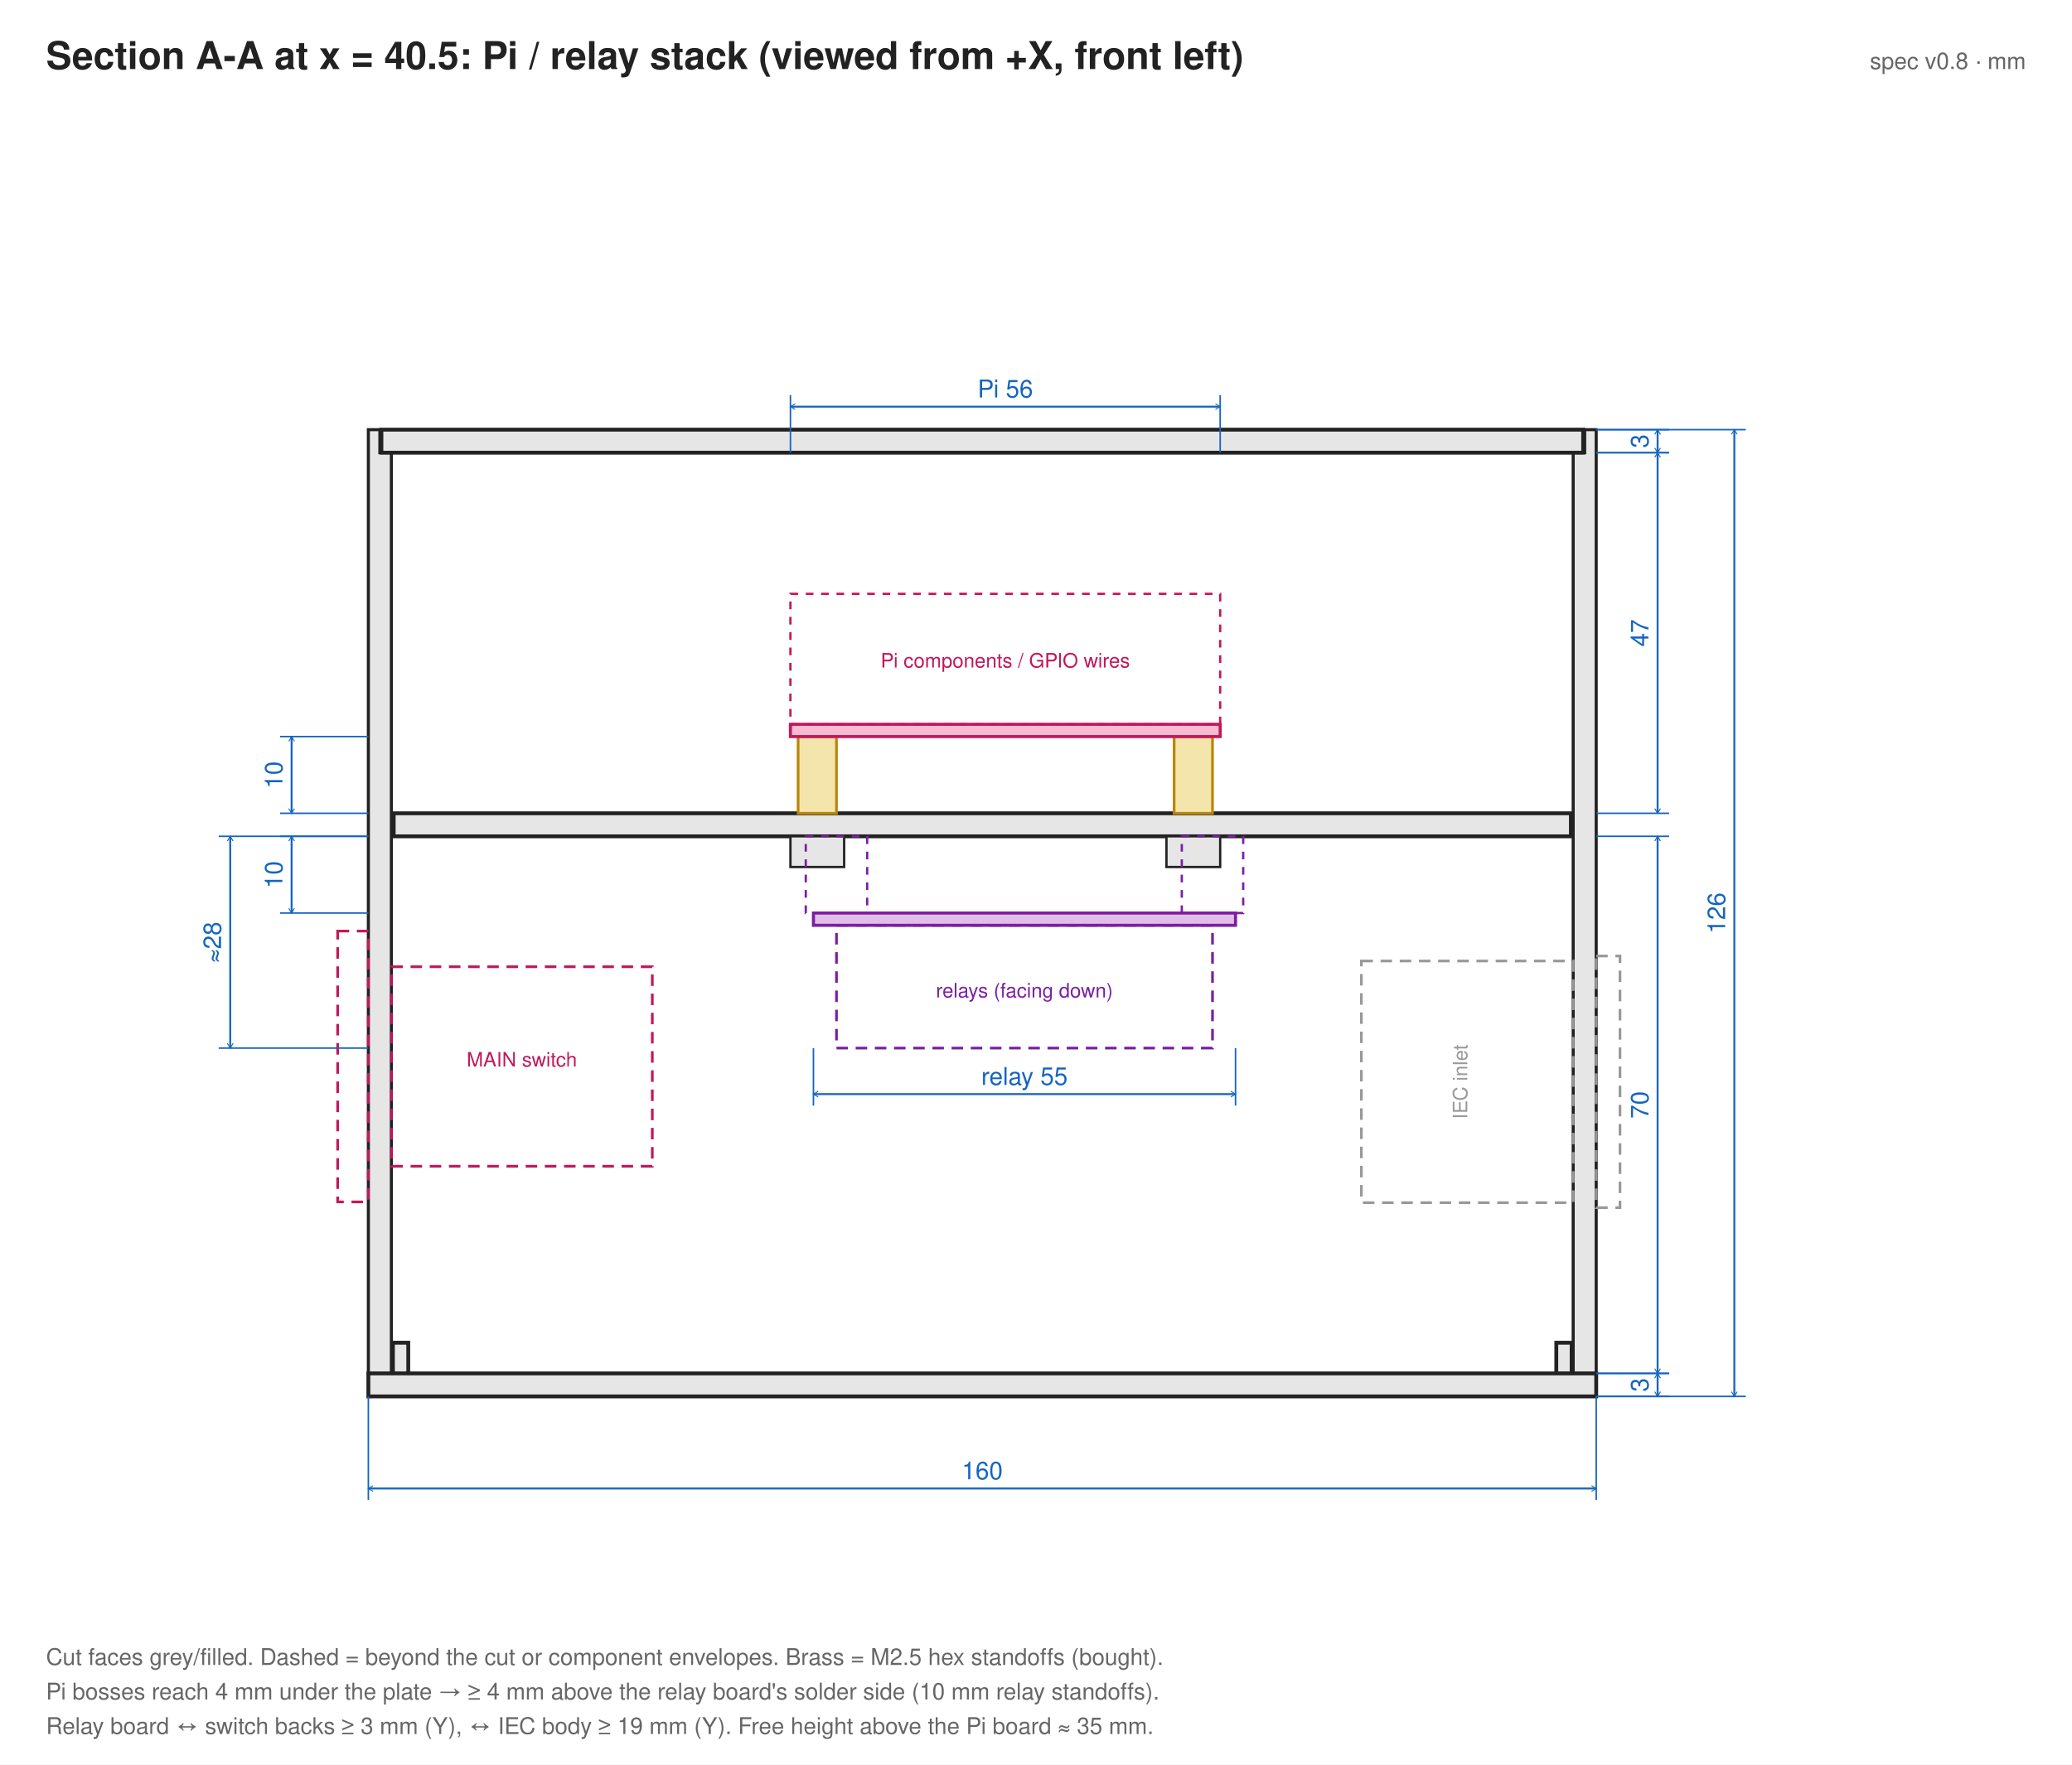
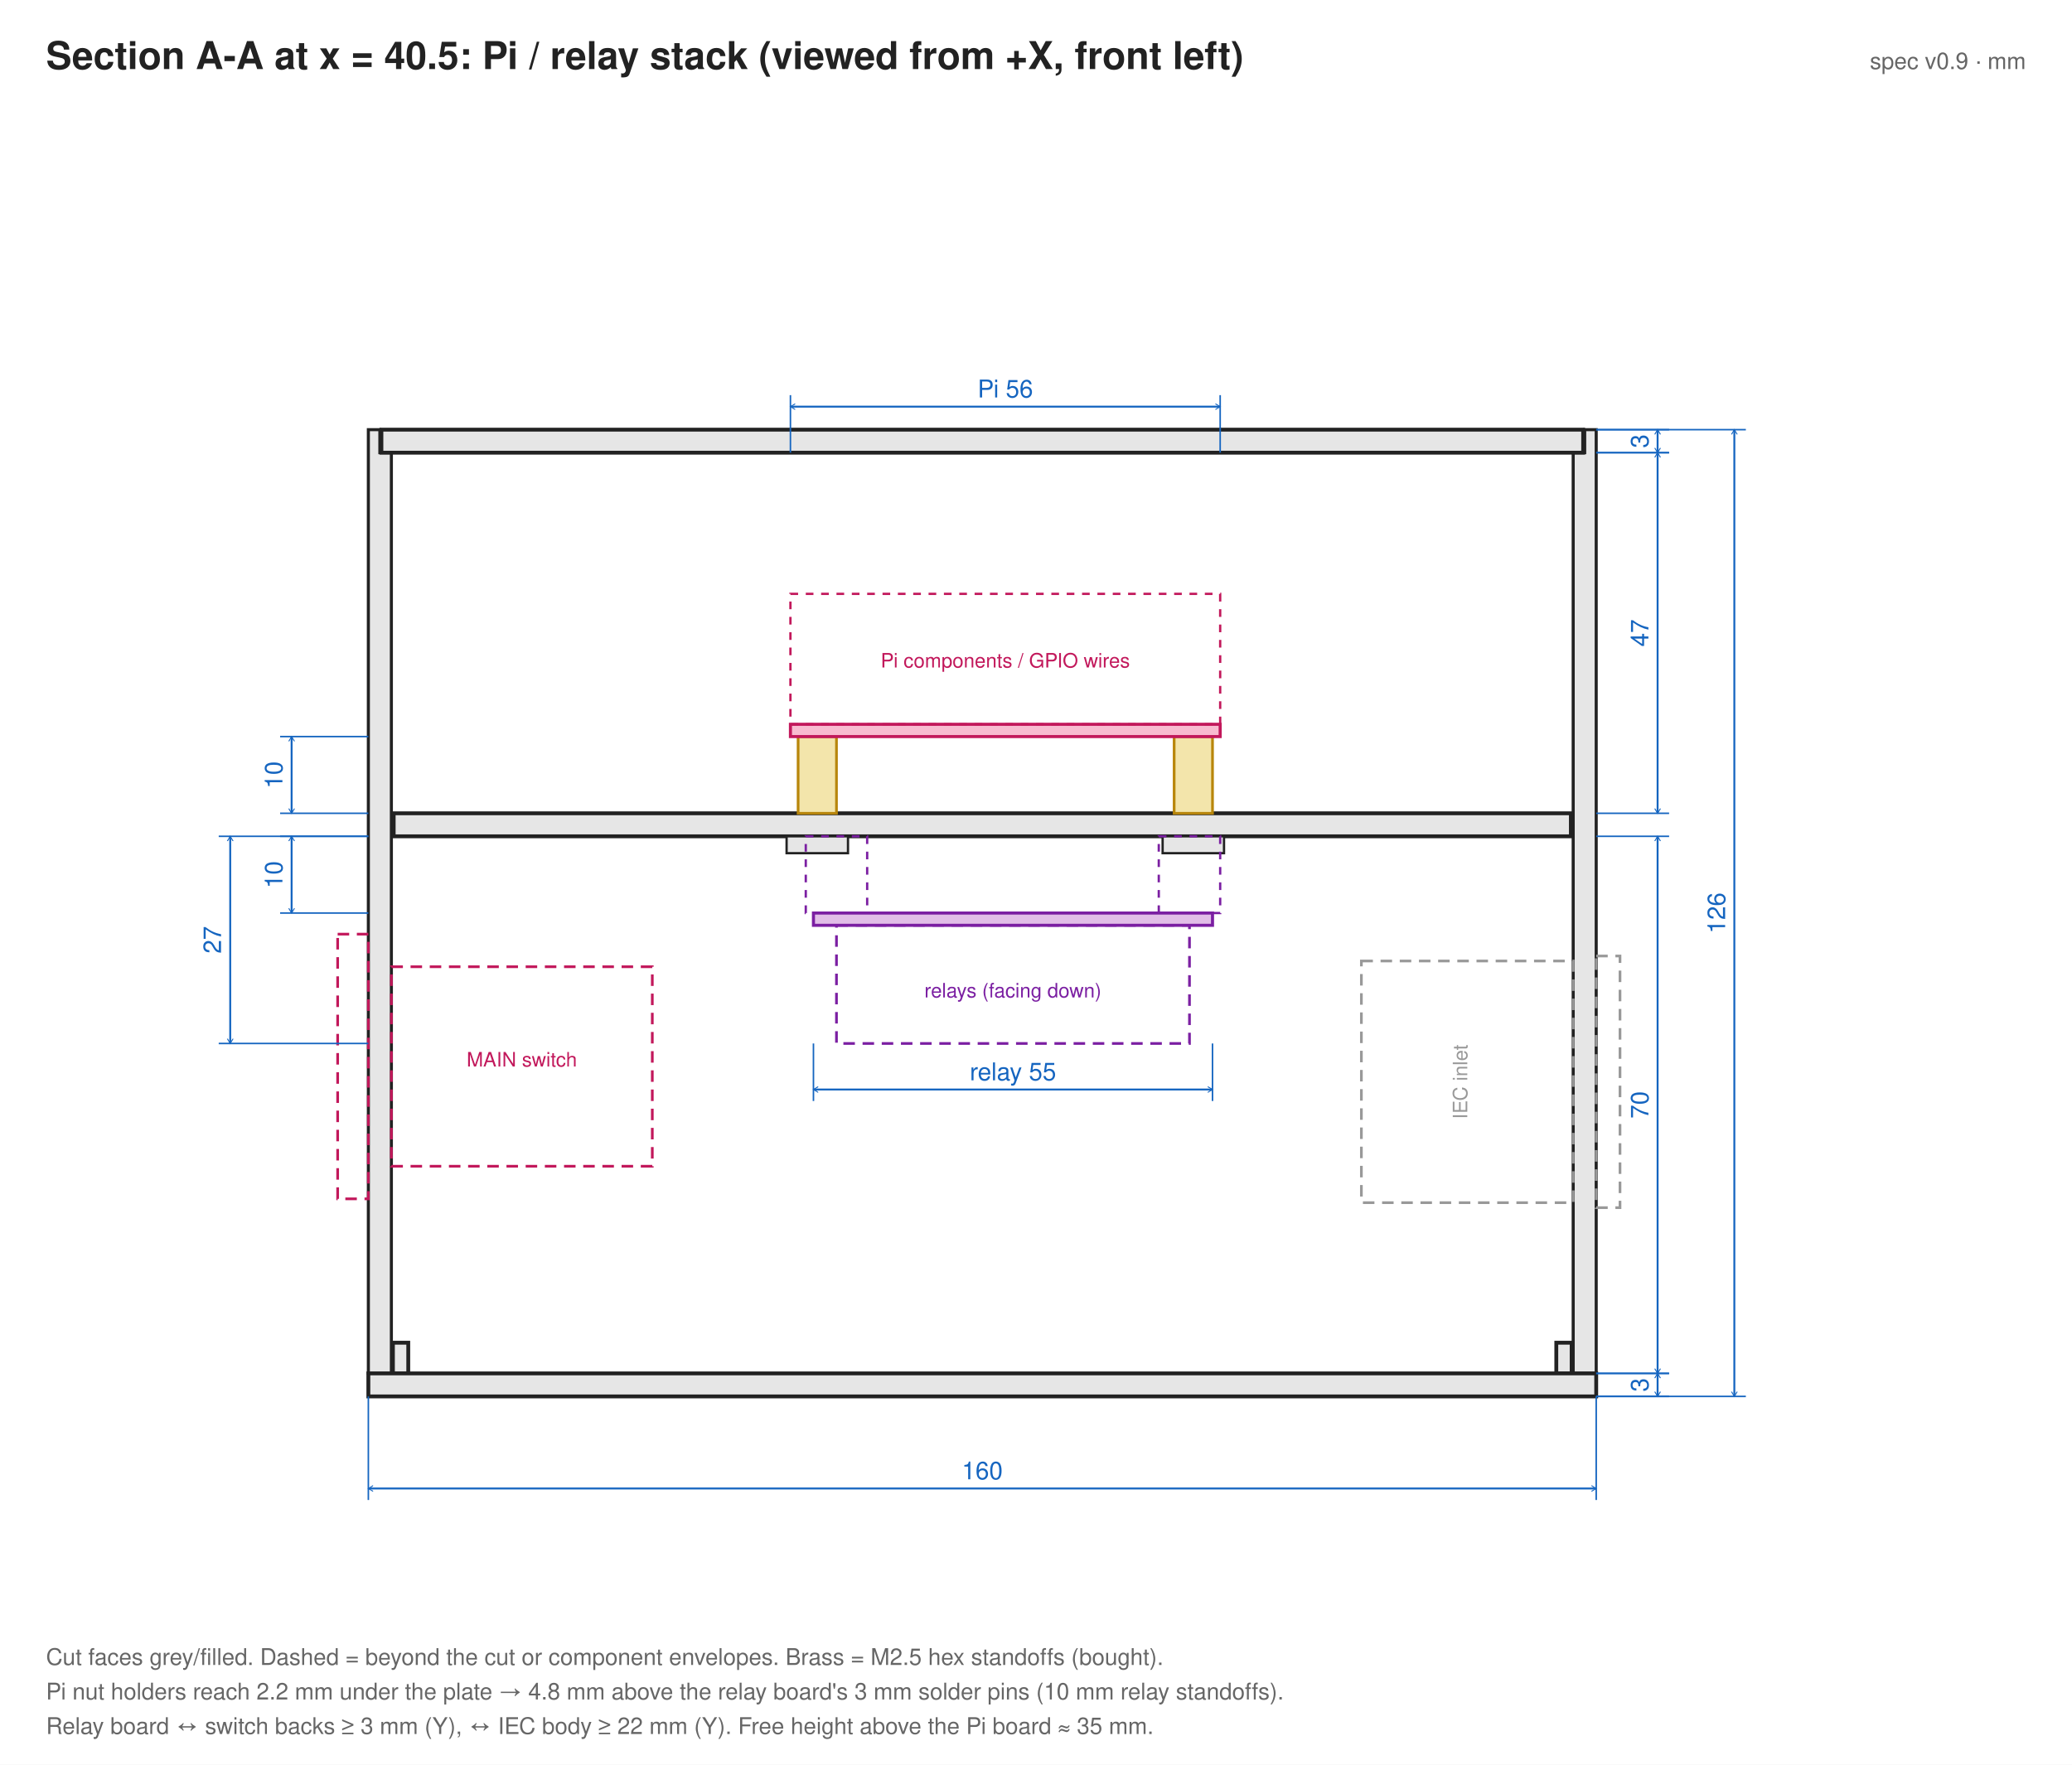
<svg xmlns="http://www.w3.org/2000/svg" width="810" height="690" viewBox="0 0 270.00 230.00">
  <defs>
    <marker id="a" viewBox="0 0 10 10" refX="5" refY="5" markerWidth="5" markerHeight="5" orient="auto-start-reverse">
      <path d="M0,2 L5,5 L0,8" fill="none" stroke="#1565c0" />
    </marker>
  </defs>
  <rect width="100%" height="100%" fill="#fff" />
  <text x="6" y="9" font-size="5" font-weight="bold" font-family="Helvetica, Arial, sans-serif" fill="#222">Section A-A at x = 40.5: Pi / relay stack (viewed from +X, front left)</text>
-   <text x="264.00" y="9" font-size="3" text-anchor="end" fill="#666" font-family="Helvetica, Arial, sans-serif">spec v0.8 · mm</text>
+   <text x="264.00" y="9" font-size="3" text-anchor="end" fill="#666" font-family="Helvetica, Arial, sans-serif">spec v0.9 · mm</text>
  <polygon points="48.00,179.00 51.00,179.00 51.00,59.00 49.50,59.00 49.50,56.00 48.00,56.00" fill="#e6e6e6" stroke="#222" stroke-width="0.4" />
  <rect x="51.20" y="175.00" width="2.00" height="4.00" rx="0" fill="#e6e6e6" stroke="#222" stroke-width="0.5" />
  <polygon points="208.00,179.00 205.00,179.00 205.00,59.00 206.50,59.00 206.50,56.00 208.00,56.00" fill="#e6e6e6" stroke="#222" stroke-width="0.4" />
  <rect x="202.80" y="175.00" width="2.00" height="4.00" rx="0" fill="#e6e6e6" stroke="#222" stroke-width="0.5" />
  <rect x="48.00" y="179.00" width="160.00" height="3.00" rx="0" fill="#e6e6e6" stroke="#222" stroke-width="0.5" />
  <rect x="49.70" y="56.00" width="156.60" height="3.00" rx="0" fill="#e6e6e6" stroke="#222" stroke-width="0.5" />
  <rect x="51.30" y="106.00" width="153.40" height="3.00" rx="0" fill="#e6e6e6" stroke="#222" stroke-width="0.5" />
  <line x1="208.00" y1="182.00" x2="217.50" y2="182.00" stroke="#1565c0" stroke-width="0.2" />
  <line x1="208.00" y1="179.00" x2="217.50" y2="179.00" stroke="#1565c0" stroke-width="0.2" />
  <line x1="216.00" y1="182.00" x2="216.00" y2="179.00" stroke="#1565c0" stroke-width="0.25" marker-start="url(#a)" marker-end="url(#a)" />
  <text x="214.80" y="180.50" font-size="3.2" fill="#1565c0" text-anchor="middle" font-weight="normal" font-family="Helvetica, Arial, sans-serif" transform="rotate(-90 214.80 180.50)">3</text>
  <line x1="208.00" y1="179.00" x2="217.50" y2="179.00" stroke="#1565c0" stroke-width="0.2" />
  <line x1="208.00" y1="109.00" x2="217.50" y2="109.00" stroke="#1565c0" stroke-width="0.2" />
  <line x1="216.00" y1="179.00" x2="216.00" y2="109.00" stroke="#1565c0" stroke-width="0.25" marker-start="url(#a)" marker-end="url(#a)" />
  <text x="214.80" y="144.00" font-size="3.2" fill="#1565c0" text-anchor="middle" font-weight="normal" font-family="Helvetica, Arial, sans-serif" transform="rotate(-90 214.80 144.00)">70</text>
  <line x1="208.00" y1="106.00" x2="217.50" y2="106.00" stroke="#1565c0" stroke-width="0.2" />
  <line x1="208.00" y1="59.00" x2="217.50" y2="59.00" stroke="#1565c0" stroke-width="0.2" />
  <line x1="216.00" y1="106.00" x2="216.00" y2="59.00" stroke="#1565c0" stroke-width="0.25" marker-start="url(#a)" marker-end="url(#a)" />
  <text x="214.80" y="82.50" font-size="3.2" fill="#1565c0" text-anchor="middle" font-weight="normal" font-family="Helvetica, Arial, sans-serif" transform="rotate(-90 214.80 82.50)">47</text>
  <line x1="208.00" y1="59.00" x2="217.50" y2="59.00" stroke="#1565c0" stroke-width="0.2" />
  <line x1="208.00" y1="56.00" x2="217.50" y2="56.00" stroke="#1565c0" stroke-width="0.2" />
  <line x1="216.00" y1="59.00" x2="216.00" y2="56.00" stroke="#1565c0" stroke-width="0.25" marker-start="url(#a)" marker-end="url(#a)" />
  <text x="214.80" y="57.50" font-size="3.2" fill="#1565c0" text-anchor="middle" font-weight="normal" font-family="Helvetica, Arial, sans-serif" transform="rotate(-90 214.80 57.50)">3</text>
  <line x1="208.00" y1="182.00" x2="227.50" y2="182.00" stroke="#1565c0" stroke-width="0.2" />
  <line x1="208.00" y1="56.00" x2="227.50" y2="56.00" stroke="#1565c0" stroke-width="0.2" />
  <line x1="226.00" y1="182.00" x2="226.00" y2="56.00" stroke="#1565c0" stroke-width="0.25" marker-start="url(#a)" marker-end="url(#a)" />
  <text x="224.80" y="119.00" font-size="3.2" fill="#1565c0" text-anchor="middle" font-weight="normal" font-family="Helvetica, Arial, sans-serif" transform="rotate(-90 224.80 119.00)">126</text>
  <line x1="48.00" y1="182.00" x2="48.00" y2="195.50" stroke="#1565c0" stroke-width="0.2" />
  <line x1="208.00" y1="182.00" x2="208.00" y2="195.50" stroke="#1565c0" stroke-width="0.2" />
  <line x1="48.00" y1="194.00" x2="208.00" y2="194.00" stroke="#1565c0" stroke-width="0.25" marker-start="url(#a)" marker-end="url(#a)" />
  <text x="128.00" y="192.80" font-size="3.2" fill="#1565c0" text-anchor="middle" font-weight="normal" font-family="Helvetica, Arial, sans-serif">160</text>
  <rect x="104.00" y="96.00" width="5.00" height="10.00" rx="0" fill="#f3e5ab" stroke="#b8860b" stroke-width="0.35" />
-   <rect x="103.00" y="109.00" width="7.00" height="4.00" rx="0" fill="#e6e6e6" stroke="#222" stroke-width="0.3" />
+   <rect x="102.50" y="109.00" width="8.00" height="2.20" rx="0" fill="#e6e6e6" stroke="#222" stroke-width="0.3" />
  <rect x="153.00" y="96.00" width="5.00" height="10.00" rx="0" fill="#f3e5ab" stroke="#b8860b" stroke-width="0.35" />
-   <rect x="152.00" y="109.00" width="7.00" height="4.00" rx="0" fill="#e6e6e6" stroke="#222" stroke-width="0.3" />
+   <rect x="151.50" y="109.00" width="8.00" height="2.20" rx="0" fill="#e6e6e6" stroke="#222" stroke-width="0.3" />
  <rect x="103.00" y="94.40" width="56.00" height="1.60" rx="0" fill="#f8bbd0" stroke="#c2185b" stroke-width="0.4" />
  <rect x="103.00" y="77.40" width="56.00" height="17.00" rx="0" fill="none" stroke="#c2185b" stroke-width="0.3" stroke-dasharray="1 1" />
  <text x="131.00" y="87.00" font-size="2.6" fill="#c2185b" text-anchor="middle" font-weight="normal" font-family="Helvetica, Arial, sans-serif">Pi components / GPIO wires</text>
  <rect x="105.00" y="109.00" width="8.00" height="10.00" rx="0" fill="none" stroke="#7b1fa2" stroke-width="0.3" stroke-dasharray="1 1" />
-   <rect x="154.00" y="109.00" width="8.00" height="10.00" rx="0" fill="none" stroke="#7b1fa2" stroke-width="0.3" stroke-dasharray="1 1" />
-   <rect x="106.00" y="119.00" width="55.00" height="1.60" rx="0" fill="#e1bee7" stroke="#7b1fa2" stroke-width="0.4" />
-   <rect x="109.00" y="120.60" width="49.00" height="16.00" rx="0" fill="none" stroke="#7b1fa2" stroke-width="0.35" stroke-dasharray="1.5 1" />
-   <text x="133.50" y="130.00" font-size="2.6" fill="#7b1fa2" text-anchor="middle" font-weight="normal" font-family="Helvetica, Arial, sans-serif">relays (facing down)</text>
-   <rect x="44.00" y="121.35" width="4.00" height="35.30" rx="0" fill="none" stroke="#c2185b" stroke-width="0.35" stroke-dasharray="1.5 1" />
+   <rect x="151.00" y="109.00" width="8.00" height="10.00" rx="0" fill="none" stroke="#7b1fa2" stroke-width="0.3" stroke-dasharray="1 1" />
+   <rect x="106.00" y="119.00" width="52.00" height="1.60" rx="0" fill="#e1bee7" stroke="#7b1fa2" stroke-width="0.4" />
+   <rect x="109.00" y="120.60" width="46.00" height="15.40" rx="0" fill="none" stroke="#7b1fa2" stroke-width="0.35" stroke-dasharray="1.5 1" />
+   <text x="132.00" y="130.00" font-size="2.6" fill="#7b1fa2" text-anchor="middle" font-weight="normal" font-family="Helvetica, Arial, sans-serif">relays (facing down)</text>
+   <rect x="44.00" y="121.75" width="4.00" height="34.50" rx="0" fill="none" stroke="#c2185b" stroke-width="0.35" stroke-dasharray="1.5 1" />
  <rect x="51.00" y="126.00" width="34.00" height="26.00" rx="0" fill="none" stroke="#c2185b" stroke-width="0.35" stroke-dasharray="1.5 1" />
  <text x="68.00" y="139.00" font-size="2.6" fill="#c2185b" text-anchor="middle" font-weight="normal" font-family="Helvetica, Arial, sans-serif">MAIN switch</text>
  <rect x="177.40" y="125.25" width="27.60" height="31.50" rx="0" fill="none" stroke="#999" stroke-width="0.35" stroke-dasharray="1.5 1" />
  <rect x="208.00" y="124.60" width="3.10" height="32.80" rx="0" fill="none" stroke="#999" stroke-width="0.35" stroke-dasharray="1.5 1" />
  <text x="191.20" y="141.00" font-size="2.6" fill="#999" text-anchor="middle" font-weight="normal" font-family="Helvetica, Arial, sans-serif" transform="rotate(-90 191.20 141.00)">IEC inlet</text>
  <line x1="48.00" y1="106.00" x2="36.50" y2="106.00" stroke="#1565c0" stroke-width="0.2" />
  <line x1="48.00" y1="96.00" x2="36.50" y2="96.00" stroke="#1565c0" stroke-width="0.2" />
  <line x1="38.00" y1="106.00" x2="38.00" y2="96.00" stroke="#1565c0" stroke-width="0.25" marker-start="url(#a)" marker-end="url(#a)" />
  <text x="36.80" y="101.00" font-size="3.2" fill="#1565c0" text-anchor="middle" font-weight="normal" font-family="Helvetica, Arial, sans-serif" transform="rotate(-90 36.80 101.00)">10</text>
  <line x1="48.00" y1="119.00" x2="36.50" y2="119.00" stroke="#1565c0" stroke-width="0.2" />
  <line x1="48.00" y1="109.00" x2="36.50" y2="109.00" stroke="#1565c0" stroke-width="0.2" />
  <line x1="38.00" y1="119.00" x2="38.00" y2="109.00" stroke="#1565c0" stroke-width="0.25" marker-start="url(#a)" marker-end="url(#a)" />
  <text x="36.80" y="114.00" font-size="3.2" fill="#1565c0" text-anchor="middle" font-weight="normal" font-family="Helvetica, Arial, sans-serif" transform="rotate(-90 36.80 114.00)">10</text>
-   <line x1="48.00" y1="136.60" x2="28.50" y2="136.60" stroke="#1565c0" stroke-width="0.2" />
+   <line x1="48.00" y1="136.00" x2="28.50" y2="136.00" stroke="#1565c0" stroke-width="0.2" />
  <line x1="48.00" y1="109.00" x2="28.50" y2="109.00" stroke="#1565c0" stroke-width="0.2" />
-   <line x1="30.00" y1="136.60" x2="30.00" y2="109.00" stroke="#1565c0" stroke-width="0.25" marker-start="url(#a)" marker-end="url(#a)" />
-   <text x="28.80" y="122.80" font-size="3.2" fill="#1565c0" text-anchor="middle" font-weight="normal" font-family="Helvetica, Arial, sans-serif" transform="rotate(-90 28.80 122.80)">≈28</text>
+   <line x1="30.00" y1="136.00" x2="30.00" y2="109.00" stroke="#1565c0" stroke-width="0.25" marker-start="url(#a)" marker-end="url(#a)" />
+   <text x="28.80" y="122.50" font-size="3.2" fill="#1565c0" text-anchor="middle" font-weight="normal" font-family="Helvetica, Arial, sans-serif" transform="rotate(-90 28.80 122.50)">27</text>
  <line x1="103.00" y1="59.00" x2="103.00" y2="51.50" stroke="#1565c0" stroke-width="0.2" />
  <line x1="159.00" y1="59.00" x2="159.00" y2="51.50" stroke="#1565c0" stroke-width="0.2" />
  <line x1="103.00" y1="53.00" x2="159.00" y2="53.00" stroke="#1565c0" stroke-width="0.25" marker-start="url(#a)" marker-end="url(#a)" />
  <text x="131.00" y="51.80" font-size="3.2" fill="#1565c0" text-anchor="middle" font-weight="normal" font-family="Helvetica, Arial, sans-serif">Pi 56</text>
-   <line x1="106.00" y1="136.60" x2="106.00" y2="144.10" stroke="#1565c0" stroke-width="0.2" />
-   <line x1="161.00" y1="136.60" x2="161.00" y2="144.10" stroke="#1565c0" stroke-width="0.2" />
-   <line x1="106.00" y1="142.60" x2="161.00" y2="142.60" stroke="#1565c0" stroke-width="0.25" marker-start="url(#a)" marker-end="url(#a)" />
-   <text x="133.50" y="141.40" font-size="3.2" fill="#1565c0" text-anchor="middle" font-weight="normal" font-family="Helvetica, Arial, sans-serif">relay 55</text>
-   <text x="6" y="226.00" font-size="3" fill="#666" font-family="Helvetica, Arial, sans-serif">Relay board ↔ switch backs ≥ 3 mm (Y), ↔ IEC body ≥ 19 mm (Y). Free height above the Pi board ≈ 35 mm.</text>
-   <text x="6" y="221.50" font-size="3" fill="#666" font-family="Helvetica, Arial, sans-serif">Pi bosses reach 4 mm under the plate → ≥ 4 mm above the relay board's solder side (10 mm relay standoffs).</text>
+   <line x1="106.00" y1="136.00" x2="106.00" y2="143.50" stroke="#1565c0" stroke-width="0.2" />
+   <line x1="158.00" y1="136.00" x2="158.00" y2="143.50" stroke="#1565c0" stroke-width="0.2" />
+   <line x1="106.00" y1="142.00" x2="158.00" y2="142.00" stroke="#1565c0" stroke-width="0.25" marker-start="url(#a)" marker-end="url(#a)" />
+   <text x="132.00" y="140.80" font-size="3.2" fill="#1565c0" text-anchor="middle" font-weight="normal" font-family="Helvetica, Arial, sans-serif">relay 55</text>
+   <text x="6" y="226.00" font-size="3" fill="#666" font-family="Helvetica, Arial, sans-serif">Relay board ↔ switch backs ≥ 3 mm (Y), ↔ IEC body ≥ 22 mm (Y). Free height above the Pi board ≈ 35 mm.</text>
+   <text x="6" y="221.50" font-size="3" fill="#666" font-family="Helvetica, Arial, sans-serif">Pi nut holders reach 2.2 mm under the plate → 4.8 mm above the relay board's 3 mm solder pins (10 mm relay standoffs).</text>
  <text x="6" y="217.00" font-size="3" fill="#666" font-family="Helvetica, Arial, sans-serif">Cut faces grey/filled. Dashed = beyond the cut or component envelopes. Brass = M2.5 hex standoffs (bought).</text>
</svg>
